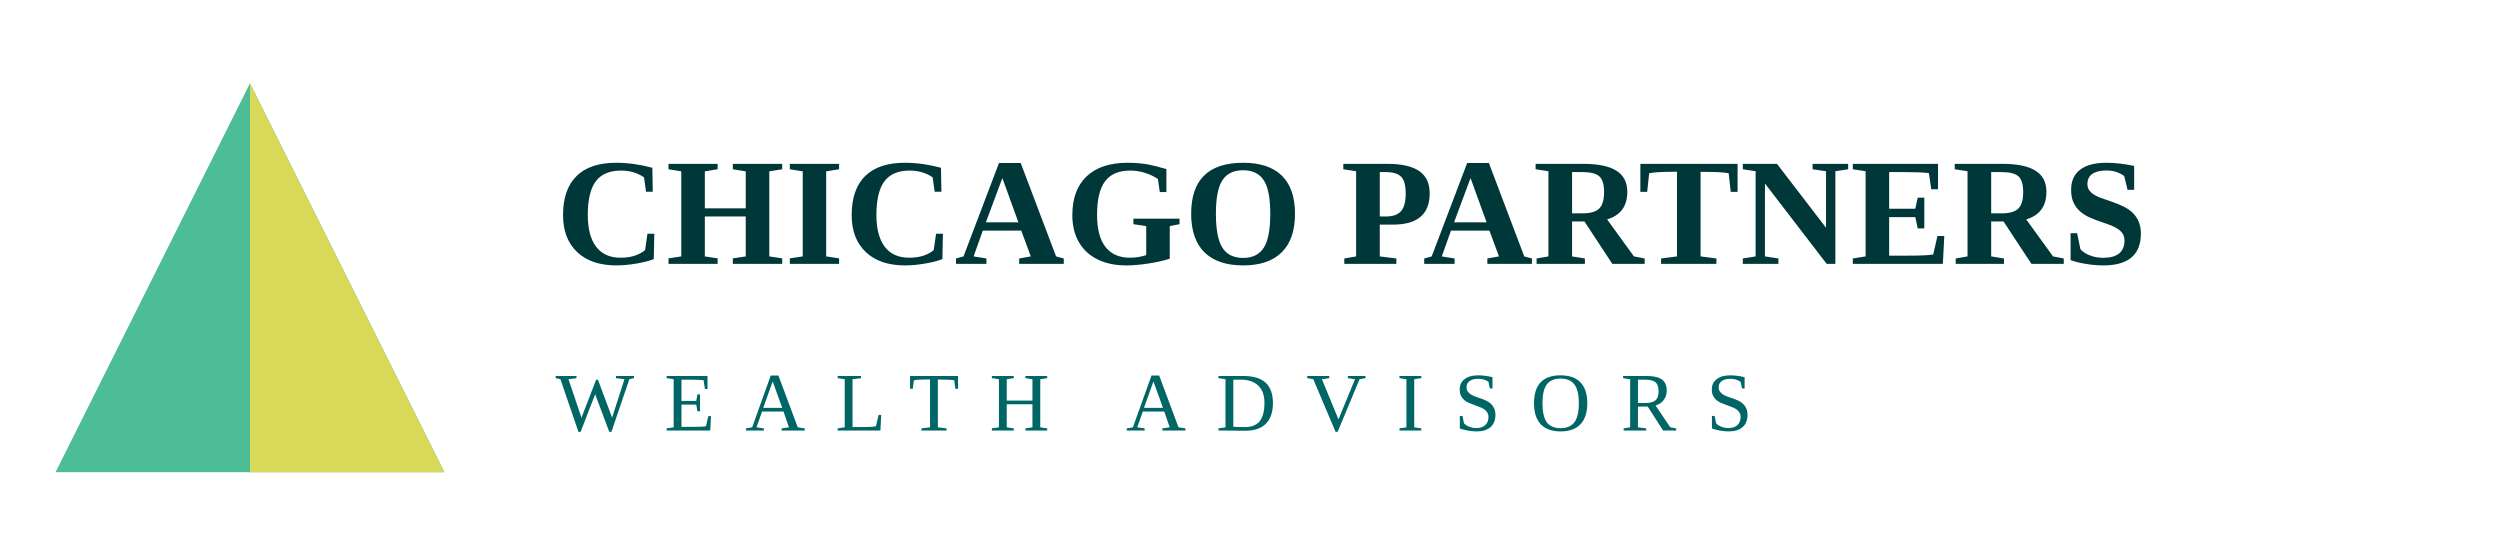
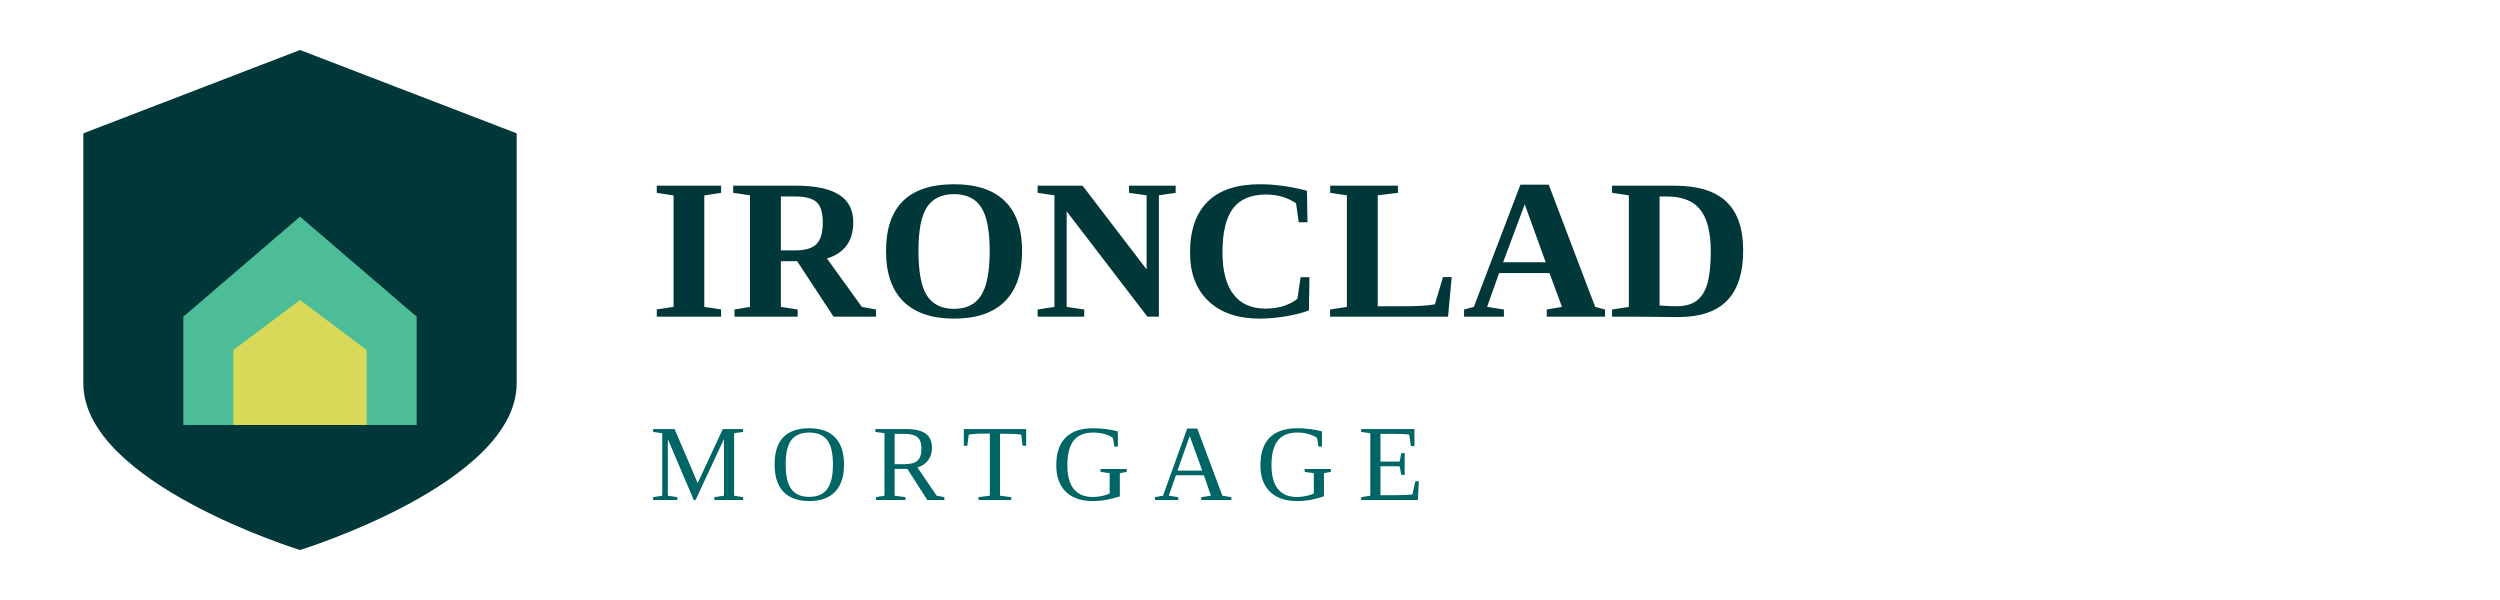
- <svg xmlns="http://www.w3.org/2000/svg" viewBox="0 0 360 80" role="img" aria-label="Themed institutional logo 02">
-   <g transform="translate(8,12)">
-     <path d="M28 0 L56 56 L0 56 Z" fill="#4dbd97" />
-     <path d="M28 0 L56 56 L28 56 Z" fill="#d8d958" />
+ <svg xmlns="http://www.w3.org/2000/svg" viewBox="0 0 300 72" role="img" aria-label="Ironclad Mortgage">
+   <g transform="translate(6,6)">
+     <path d="M30 0 L56 10 L56 40 C56 52 30 60 30 60 C30 60 4 52 4 40 L4 10 Z" fill="#003738" />
+     <path d="M16 32 L30 20 L44 32 L44 45 L16 45 Z" fill="#4dbd97" />
+     <path d="M22 45 L22 36 L30 30 L38 36 L38 45 Z" fill="#d8d958" />
  </g>
-   <g transform="translate(80,0)" font-family="Georgia, &quot;Times New Roman&quot;, serif">
-     <text x="0" y="38" font-size="22" font-weight="600" letter-spacing="0" fill="#003738">CHICAGO PARTNERS</text>
-     <text x="0" y="62" font-size="12" font-weight="400" letter-spacing="0.36em" fill="#006565">WEALTH ADVISORS</text>
+   <g transform="translate(78,8)" font-family="Georgia,&quot;Times New Roman&quot;,serif">
+     <text x="0" y="30" font-size="24" font-weight="700" letter-spacing="0.01em" fill="#003738">IRONCLAD</text>
+     <text x="0" y="52" font-size="13" font-weight="400" letter-spacing="0.22em" fill="#006565">MORTGAGE</text>
  </g>
</svg>
